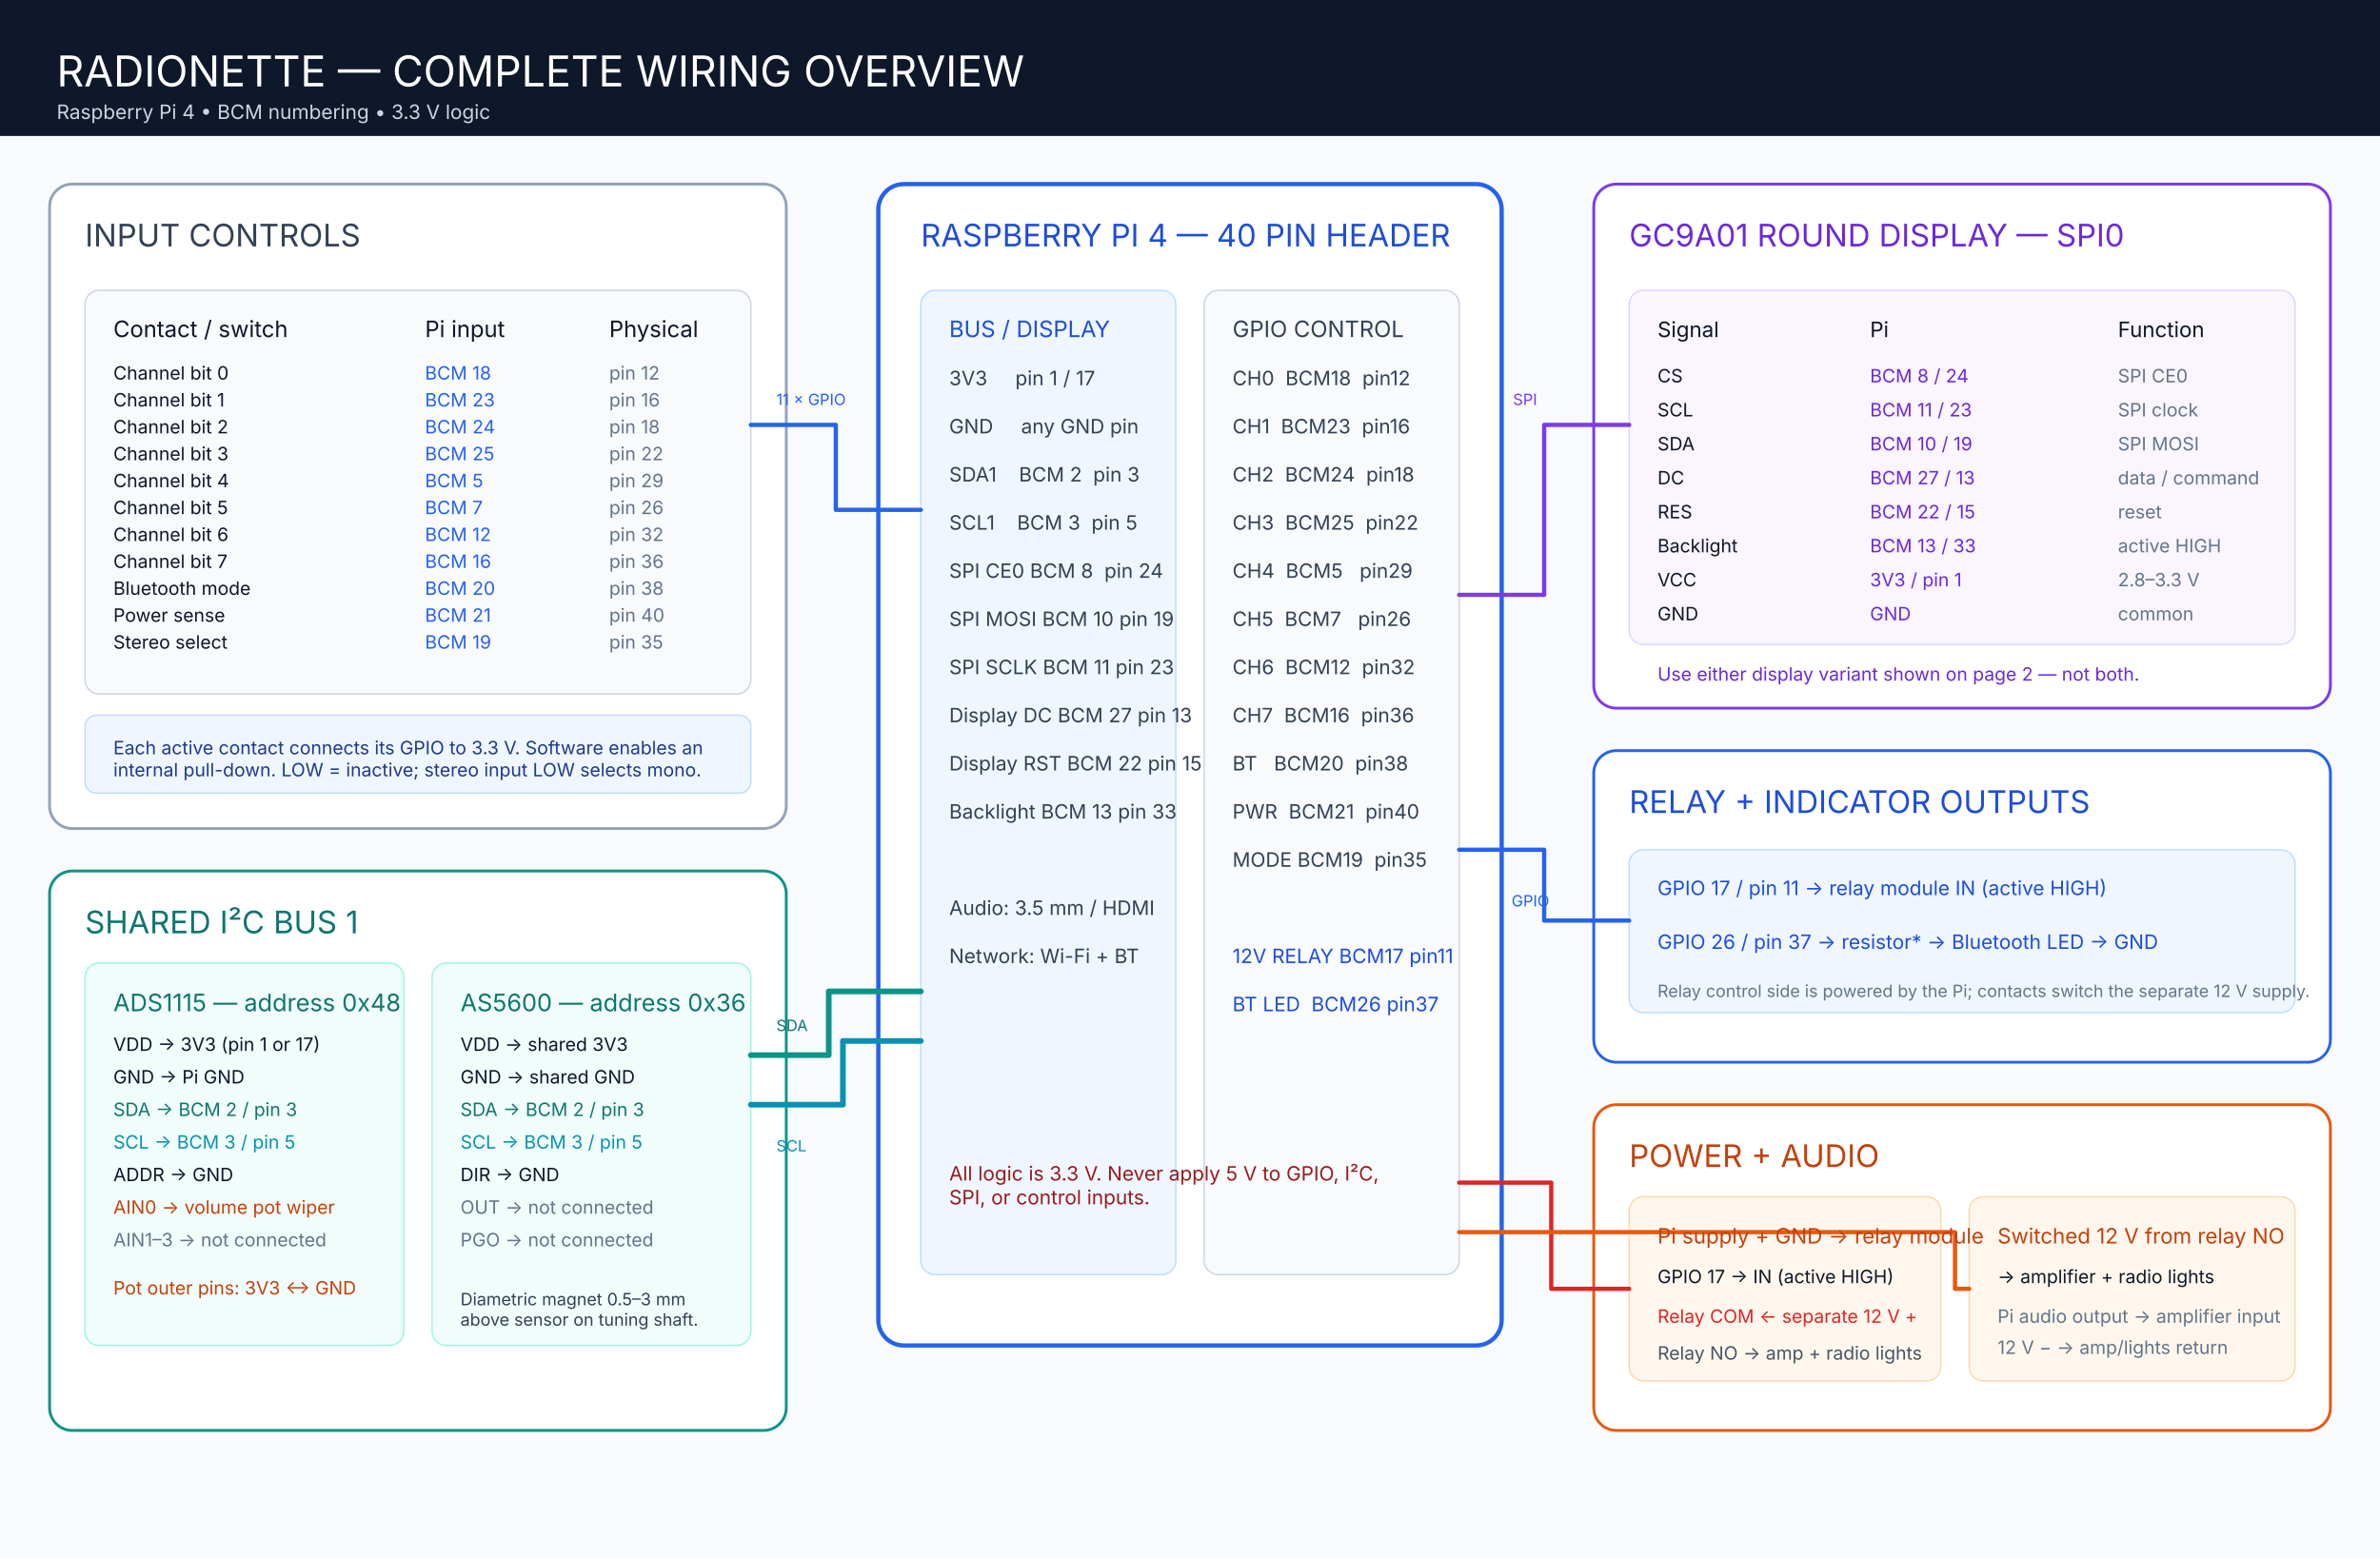
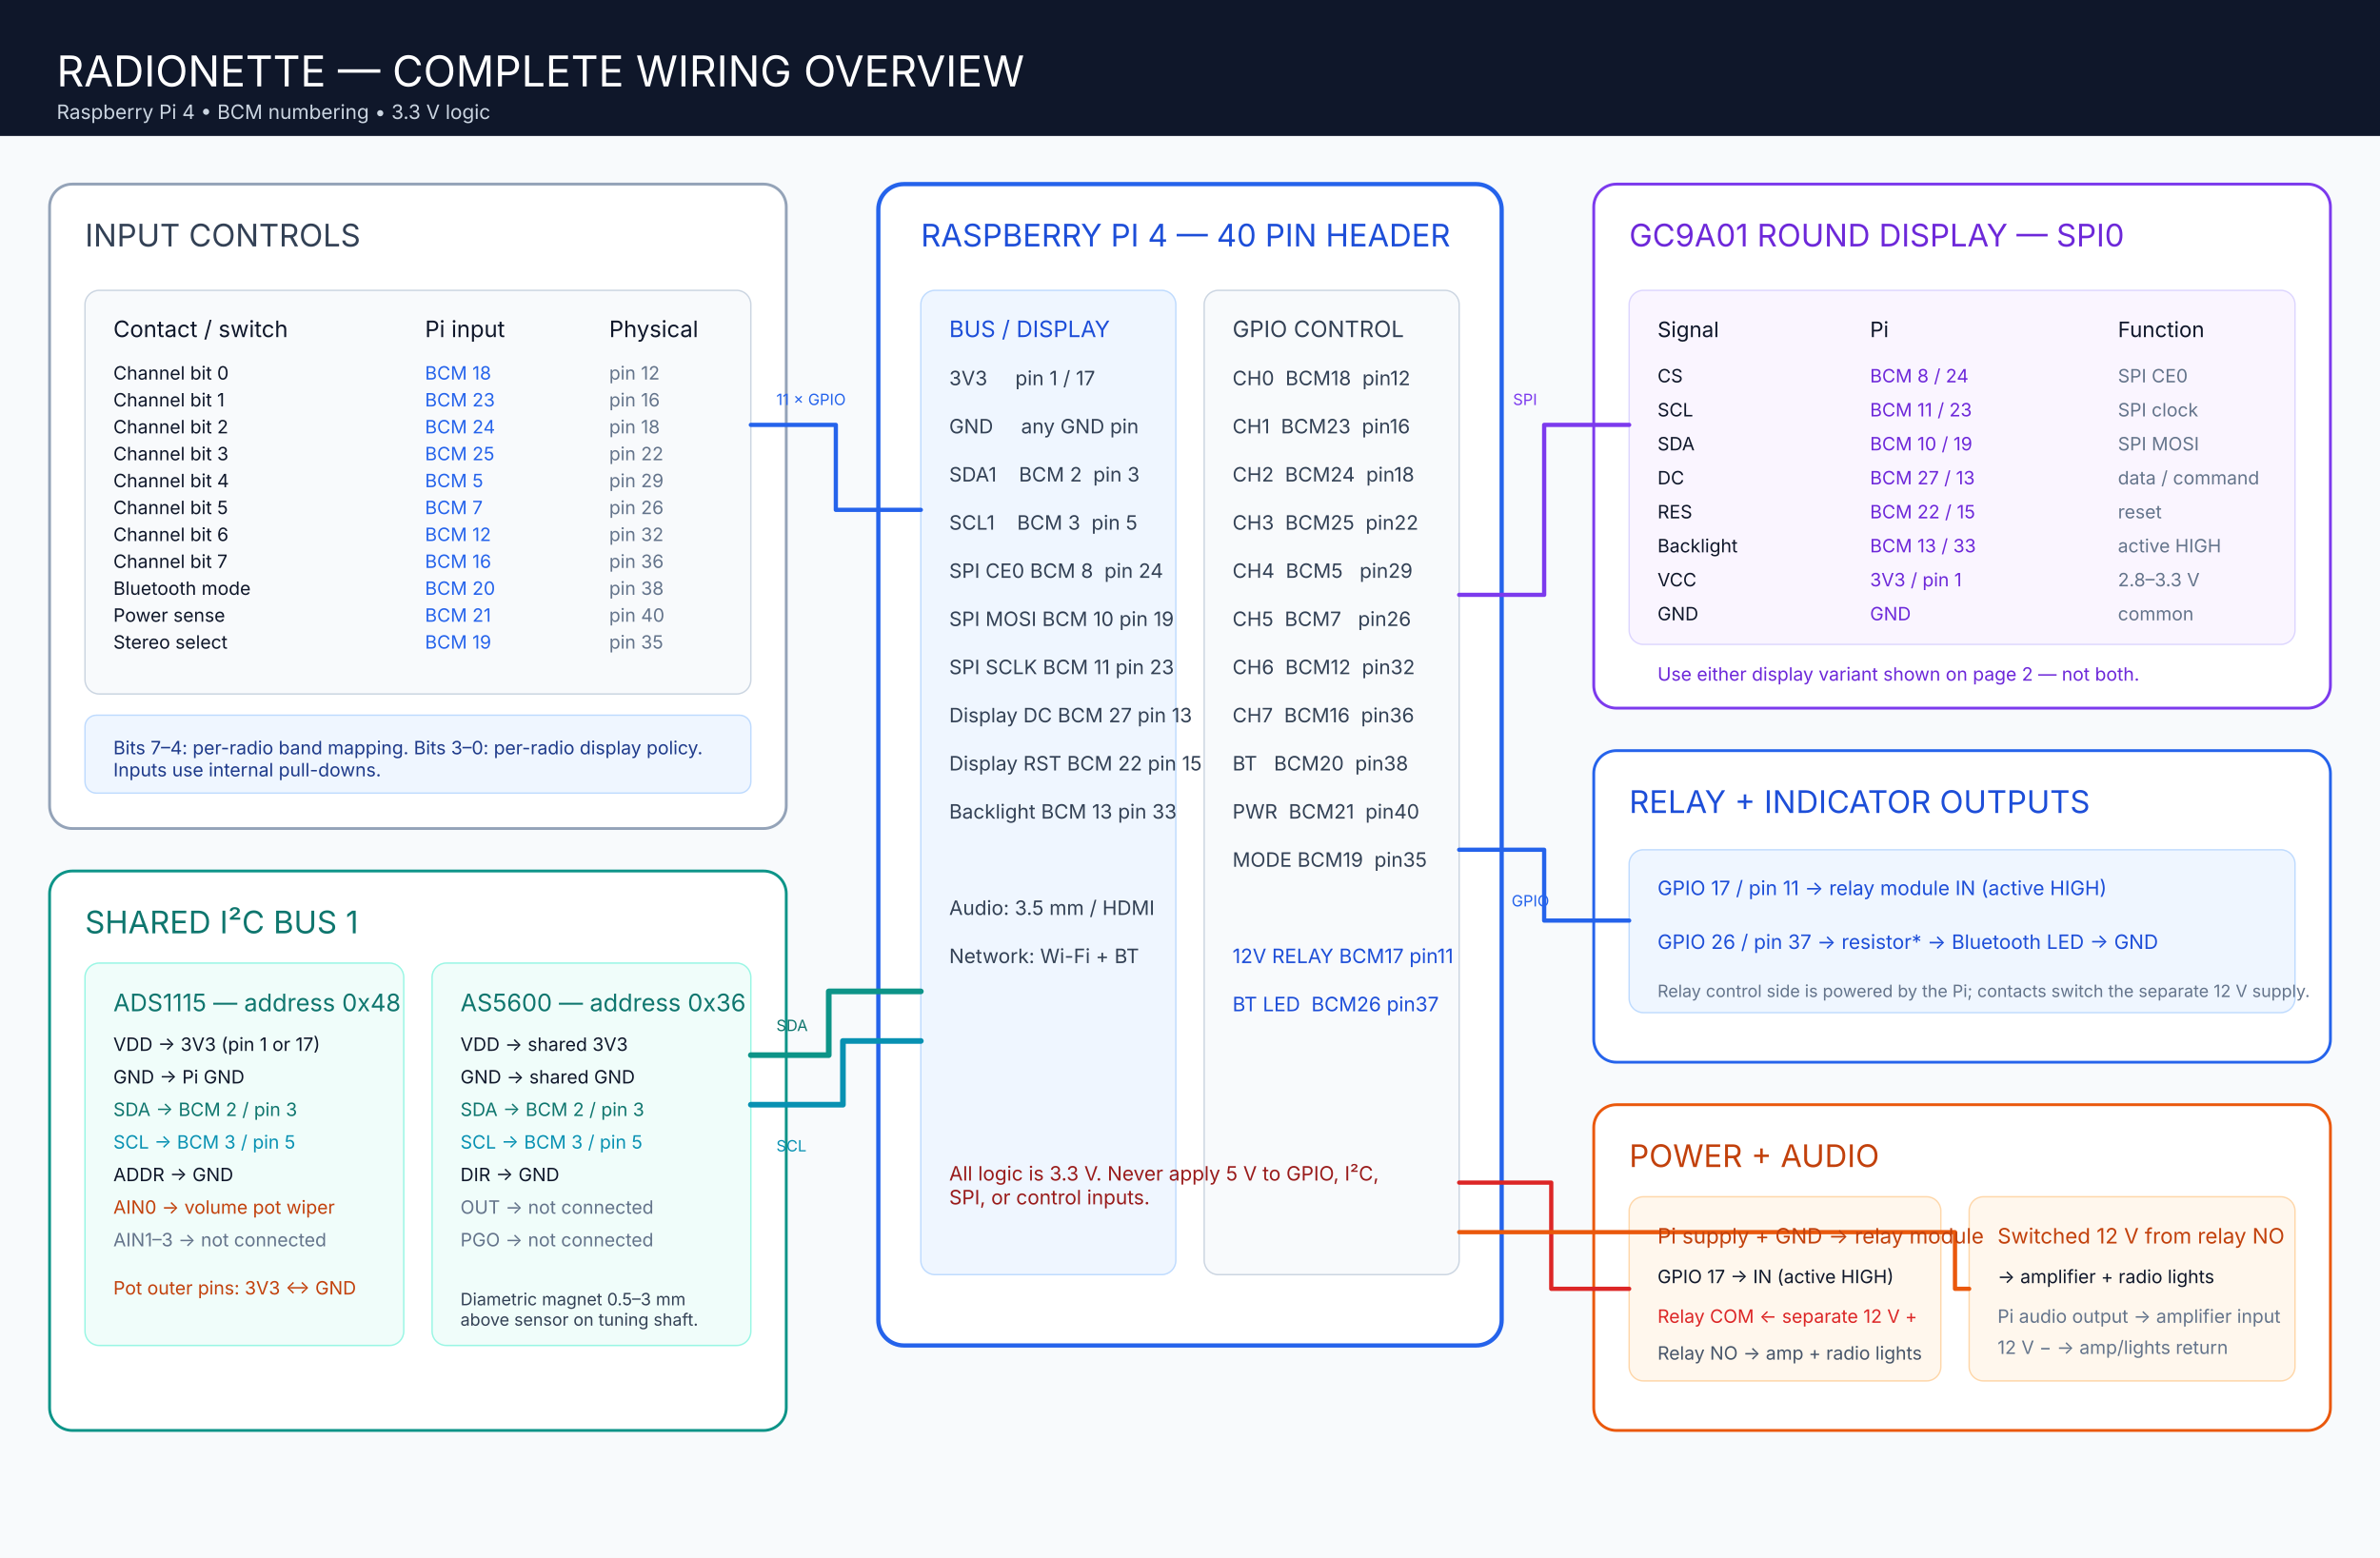
<svg xmlns="http://www.w3.org/2000/svg" width="1680" height="1100" viewBox="0 0 1680 1100">
  <g id="Layer_1" data-name="Layer 1">
    <path id="Overview_background" data-name="Overview background" d="M0 0 L1680 0 L1680 1100 L0 1100 Z" fill="#f8fafc" />
    <path id="Overview_title_bar" data-name="Overview title bar" d="M0 0 L1680 0 L1680 96 L0 96 Z" fill="#0f172a" />
    <path id="Raspberry_Pi_block" data-name="Raspberry Pi block" d="M638 130 L1042 130 C1051.941 130 1060 138.059 1060 148 L1060 932 C1060 941.941 1051.941 950 1042 950 L638 950 C628.059 950 620 941.941 620 932 L620 148 C620 138.059 628.059 130 638 130 Z" fill="#ffffff" stroke="#2563eb" stroke-width="3" stroke-miterlimit="10" />
    <path id="Input_controls_block" data-name="Input controls block" d="M51 130 L539 130 C547.837 130 555 137.163 555 146 L555 569 C555 577.837 547.837 585 539 585 L51 585 C42.163 585 35 577.837 35 569 L35 146 C35 137.163 42.163 130 51 130 Z" fill="#ffffff" stroke="#94a3b8" stroke-width="2" stroke-miterlimit="10" />
    <path id="I2C_block" data-name="I2C block" d="M51 615 L539 615 C547.837 615 555 622.163 555 631 L555 994 C555 1002.837 547.837 1010 539 1010 L51 1010 C42.163 1010 35 1002.837 35 994 L35 631 C35 622.163 42.163 615 51 615 Z" fill="#ffffff" stroke="#0d9488" stroke-width="2" stroke-miterlimit="10" />
    <path id="Display_block" data-name="Display block" d="M1141 130 L1629 130 C1637.837 130 1645 137.163 1645 146 L1645 484 C1645 492.837 1637.837 500 1629 500 L1141 500 C1132.163 500 1125 492.837 1125 484 L1125 146 C1125 137.163 1132.163 130 1141 130 Z" fill="#ffffff" stroke="#7c3aed" stroke-width="2" stroke-miterlimit="10" />
    <path id="LED_outputs_block" data-name="LED outputs block" d="M1141 530 L1629 530 C1637.837 530 1645 537.163 1645 546 L1645 734 C1645 742.837 1637.837 750 1629 750 L1141 750 C1132.163 750 1125 742.837 1125 734 L1125 546 C1125 537.163 1132.163 530 1141 530 Z" fill="#ffffff" stroke="#2563eb" stroke-width="2" stroke-miterlimit="10" />
    <path id="Audio_power_block" data-name="Audio power block" d="M1141 780 L1629 780 C1637.837 780 1645 787.163 1645 796 L1645 994 C1645 1002.837 1637.837 1010 1629 1010 L1141 1010 C1132.163 1010 1125 1002.837 1125 994 L1125 796 C1125 787.163 1132.163 780 1141 780 Z" fill="#ffffff" stroke="#ea580c" stroke-width="2" stroke-miterlimit="10" />
    <path id="Switch_bank" data-name="Switch bank" d="M70 205 L520 205 C525.523 205 530 209.477 530 215 L530 480 C530 485.523 525.523 490 520 490 L70 490 C64.477 490 60 485.523 60 480 L60 215 C60 209.477 64.477 205 70 205 Z" fill="#f8fafc" stroke="#cbd5e1" stroke-miterlimit="10" />
    <path id="Input_note" data-name="Input note" d="M68 505 L522 505 C526.418 505 530 508.582 530 513 L530 552 C530 556.418 526.418 560 522 560 L68 560 C63.582 560 60 556.418 60 552 L60 513 C60 508.582 63.582 505 68 505 Z" fill="#eff6ff" stroke="#bfdbfe" stroke-miterlimit="10" />
    <path id="ADS1115" d="M70 680 L275 680 C280.523 680 285 684.477 285 690 L285 940 C285 945.523 280.523 950 275 950 L70 950 C64.477 950 60 945.523 60 940 L60 690 C60 684.477 64.477 680 70 680 Z" fill="#f0fdfa" stroke="#99f6e4" stroke-miterlimit="10" />
    <path id="AS5600" d="M315 680 L520 680 C525.523 680 530 684.477 530 690 L530 940 C530 945.523 525.523 950 520 950 L315 950 C309.477 950 305 945.523 305 940 L305 690 C305 684.477 309.477 680 315 680 Z" fill="#f0fdfa" stroke="#99f6e4" stroke-miterlimit="10" />
    <path id="Display_pins" data-name="Display pins" d="M1160 205 L1610 205 C1615.523 205 1620 209.477 1620 215 L1620 445 C1620 450.523 1615.523 455 1610 455 L1160 455 C1154.477 455 1150 450.523 1150 445 L1150 215 C1150 209.477 1154.477 205 1160 205 Z" fill="#faf5ff" stroke="#ddd6fe" stroke-miterlimit="10" />
    <path id="LED_circuits" data-name="LED circuits" d="M1160 600 L1610 600 C1615.523 600 1620 604.477 1620 610 L1620 705 C1620 710.523 1615.523 715 1610 715 L1160 715 C1154.477 715 1150 710.523 1150 705 L1150 610 C1150 604.477 1154.477 600 1160 600 Z" fill="#eff6ff" stroke="#bfdbfe" stroke-miterlimit="10" />
    <path id="Power" d="M1160 845 L1360 845 C1365.523 845 1370 849.477 1370 855 L1370 965 C1370 970.523 1365.523 975 1360 975 L1160 975 C1154.477 975 1150 970.523 1150 965 L1150 855 C1150 849.477 1154.477 845 1160 845 Z" fill="#fff7ed" stroke="#fed7aa" stroke-miterlimit="10" />
    <path id="Audio" d="M1400 845 L1610 845 C1615.523 845 1620 849.477 1620 855 L1620 965 C1620 970.523 1615.523 975 1610 975 L1400 975 C1394.477 975 1390 970.523 1390 965 L1390 855 C1390 849.477 1394.477 845 1400 845 Z" fill="#fff7ed" stroke="#fed7aa" stroke-miterlimit="10" />
    <path id="Pi_left_pin_column" data-name="Pi left pin column" d="M660 205 L820 205 C825.523 205 830 209.477 830 215 L830 890 C830 895.523 825.523 900 820 900 L660 900 C654.477 900 650 895.523 650 890 L650 215 C650 209.477 654.477 205 660 205 Z" fill="#eff6ff" stroke="#bfdbfe" stroke-miterlimit="10" />
    <path id="Pi_right_pin_column" data-name="Pi right pin column" d="M860 205 L1020 205 C1025.523 205 1030 209.477 1030 215 L1030 890 C1030 895.523 1025.523 900 1020 900 L860 900 C854.477 900 850 895.523 850 890 L850 215 C850 209.477 854.477 205 860 205 Z" fill="#f8fafc" stroke="#cbd5e1" stroke-miterlimit="10" />
    <path id="Input_bus" data-name="Input bus" d="M530 300 L590 300 L590 360 L650 360" fill="none" stroke="#2563eb" stroke-width="3" stroke-linecap="round" stroke-linejoin="round" />
    <path id="I2C_SDA" data-name="I2C SDA" d="M530 745 L585 745 L585 700 L650 700" fill="none" stroke="#0d9488" stroke-width="4" stroke-linecap="round" stroke-linejoin="round" />
    <path id="I2C_SCL" data-name="I2C SCL" d="M530 780 L595 780 L595 735 L650 735" fill="none" stroke="#0891b2" stroke-width="4" stroke-linecap="round" stroke-linejoin="round" />
    <path id="SPI_bus" data-name="SPI bus" d="M1030 420 L1090 420 L1090 300 L1150 300" fill="none" stroke="#7c3aed" stroke-width="3" stroke-linecap="round" stroke-linejoin="round" />
    <path id="LED_GPIO_bus" data-name="LED GPIO bus" d="M1030 600 L1090 600 L1090 650 L1150 650" fill="none" stroke="#2563eb" stroke-width="3" stroke-linecap="round" stroke-linejoin="round" />
    <path id="Power_rail" data-name="Power rail" d="M1030 835 L1095 835 L1095 910 L1150 910" fill="none" stroke="#dc2626" stroke-width="3" stroke-linecap="round" stroke-linejoin="round" />
    <path id="Audio_path" data-name="Audio path" d="M1030 870 L1380 870 L1380 910 L1390 910" fill="none" stroke="#ea580c" stroke-width="3" stroke-linecap="round" stroke-linejoin="round" />
    <text transform="matrix(1 0 0 1 40 61)" x="0" y="0" xml:space="preserve" font-family="Inter" font-size="30" fill="#ffffff">
      <tspan x="0" y="0">RADIONETTE — COMPLETE WIRING OVERVIEW</tspan>
    </text>
    <text transform="matrix(1 0 0 1 40 84)" x="0" y="0" xml:space="preserve" font-family="Inter" font-size="14" fill="#cbd5e1">
      <tspan x="0" y="0">Raspberry Pi 4 • BCM numbering • 3.3 V logic</tspan>
    </text>
    <text transform="matrix(1 0 0 1 650 174)" x="0" y="0" xml:space="preserve" font-family="Inter" font-size="22" fill="#1d4ed8">
      <tspan x="0" y="0">RASPBERRY PI 4 — 40 PIN HEADER</tspan>
    </text>
    <text transform="matrix(1 0 0 1 60 174)" x="0" y="0" xml:space="preserve" font-family="Inter" font-size="22" fill="#334155">
      <tspan x="0" y="0">INPUT CONTROLS</tspan>
    </text>
    <text transform="matrix(1 0 0 1 60 659)" x="0" y="0" xml:space="preserve" font-family="Inter" font-size="22" fill="#0f766e">
      <tspan x="0" y="0">SHARED I²C BUS 1</tspan>
    </text>
    <text transform="matrix(1 0 0 1 1150 174)" x="0" y="0" xml:space="preserve" font-family="Inter" font-size="22" fill="#6d28d9">
      <tspan x="0" y="0">GC9A01 ROUND DISPLAY — SPI0</tspan>
    </text>
    <text transform="matrix(1 0 0 1 1150 574)" x="0" y="0" xml:space="preserve" font-family="Inter" font-size="22" fill="#1d4ed8">
      <tspan x="0" y="0">RELAY + INDICATOR OUTPUTS</tspan>
    </text>
    <text transform="matrix(1 0 0 1 1150 824)" x="0" y="0" xml:space="preserve" font-family="Inter" font-size="22" fill="#c2410c">
      <tspan x="0" y="0">POWER + AUDIO</tspan>
    </text>
    <text transform="matrix(1 0 0 1 80 238)" x="0" y="0" xml:space="preserve" font-family="Inter" font-size="16" fill="#0f172a">
      <tspan x="0" y="0">Contact / switch</tspan>
    </text>
    <text transform="matrix(1 0 0 1 300 238)" x="0" y="0" xml:space="preserve" font-family="Inter" font-size="16" fill="#0f172a">
      <tspan x="0" y="0">Pi input</tspan>
    </text>
    <text transform="matrix(1 0 0 1 430 238)" x="0" y="0" xml:space="preserve" font-family="Inter" font-size="16" fill="#0f172a">
      <tspan x="0" y="0">Physical</tspan>
    </text>
    <text transform="matrix(1 0 0 1 80 268)" x="0" y="0" xml:space="preserve" font-family="Inter" font-size="13" fill="#0f172a">
      <tspan x="0" y="0">Channel bit 0</tspan>
    </text>
    <text transform="matrix(1 0 0 1 300 268)" x="0" y="0" xml:space="preserve" font-family="Inter" font-size="13" fill="#2563eb">
      <tspan x="0" y="0">BCM 18</tspan>
    </text>
    <text transform="matrix(1 0 0 1 430 268)" x="0" y="0" xml:space="preserve" font-family="Inter" font-size="13" fill="#64748b">
      <tspan x="0" y="0">pin 12</tspan>
    </text>
    <text transform="matrix(1 0 0 1 80 287)" x="0" y="0" xml:space="preserve" font-family="Inter" font-size="13" fill="#0f172a">
      <tspan x="0" y="0">Channel bit 1</tspan>
    </text>
    <text transform="matrix(1 0 0 1 300 287)" x="0" y="0" xml:space="preserve" font-family="Inter" font-size="13" fill="#2563eb">
      <tspan x="0" y="0">BCM 23</tspan>
    </text>
    <text transform="matrix(1 0 0 1 430 287)" x="0" y="0" xml:space="preserve" font-family="Inter" font-size="13" fill="#64748b">
      <tspan x="0" y="0">pin 16</tspan>
    </text>
    <text transform="matrix(1 0 0 1 80 306)" x="0" y="0" xml:space="preserve" font-family="Inter" font-size="13" fill="#0f172a">
      <tspan x="0" y="0">Channel bit 2</tspan>
    </text>
    <text transform="matrix(1 0 0 1 300 306)" x="0" y="0" xml:space="preserve" font-family="Inter" font-size="13" fill="#2563eb">
      <tspan x="0" y="0">BCM 24</tspan>
    </text>
    <text transform="matrix(1 0 0 1 430 306)" x="0" y="0" xml:space="preserve" font-family="Inter" font-size="13" fill="#64748b">
      <tspan x="0" y="0">pin 18</tspan>
    </text>
    <text transform="matrix(1 0 0 1 80 325)" x="0" y="0" xml:space="preserve" font-family="Inter" font-size="13" fill="#0f172a">
      <tspan x="0" y="0">Channel bit 3</tspan>
    </text>
    <text transform="matrix(1 0 0 1 300 325)" x="0" y="0" xml:space="preserve" font-family="Inter" font-size="13" fill="#2563eb">
      <tspan x="0" y="0">BCM 25</tspan>
    </text>
    <text transform="matrix(1 0 0 1 430 325)" x="0" y="0" xml:space="preserve" font-family="Inter" font-size="13" fill="#64748b">
      <tspan x="0" y="0">pin 22</tspan>
    </text>
    <text transform="matrix(1 0 0 1 80 344)" x="0" y="0" xml:space="preserve" font-family="Inter" font-size="13" fill="#0f172a">
      <tspan x="0" y="0">Channel bit 4</tspan>
    </text>
    <text transform="matrix(1 0 0 1 300 344)" x="0" y="0" xml:space="preserve" font-family="Inter" font-size="13" fill="#2563eb">
      <tspan x="0" y="0">BCM 5</tspan>
    </text>
    <text transform="matrix(1 0 0 1 430 344)" x="0" y="0" xml:space="preserve" font-family="Inter" font-size="13" fill="#64748b">
      <tspan x="0" y="0">pin 29</tspan>
    </text>
    <text transform="matrix(1 0 0 1 80 363)" x="0" y="0" xml:space="preserve" font-family="Inter" font-size="13" fill="#0f172a">
      <tspan x="0" y="0">Channel bit 5</tspan>
    </text>
    <text transform="matrix(1 0 0 1 300 363)" x="0" y="0" xml:space="preserve" font-family="Inter" font-size="13" fill="#2563eb">
      <tspan x="0" y="0">BCM 7</tspan>
    </text>
    <text transform="matrix(1 0 0 1 430 363)" x="0" y="0" xml:space="preserve" font-family="Inter" font-size="13" fill="#64748b">
      <tspan x="0" y="0">pin 26</tspan>
    </text>
    <text transform="matrix(1 0 0 1 80 382)" x="0" y="0" xml:space="preserve" font-family="Inter" font-size="13" fill="#0f172a">
      <tspan x="0" y="0">Channel bit 6</tspan>
    </text>
    <text transform="matrix(1 0 0 1 300 382)" x="0" y="0" xml:space="preserve" font-family="Inter" font-size="13" fill="#2563eb">
      <tspan x="0" y="0">BCM 12</tspan>
    </text>
    <text transform="matrix(1 0 0 1 430 382)" x="0" y="0" xml:space="preserve" font-family="Inter" font-size="13" fill="#64748b">
      <tspan x="0" y="0">pin 32</tspan>
    </text>
    <text transform="matrix(1 0 0 1 80 401)" x="0" y="0" xml:space="preserve" font-family="Inter" font-size="13" fill="#0f172a">
      <tspan x="0" y="0">Channel bit 7</tspan>
    </text>
    <text transform="matrix(1 0 0 1 300 401)" x="0" y="0" xml:space="preserve" font-family="Inter" font-size="13" fill="#2563eb">
      <tspan x="0" y="0">BCM 16</tspan>
    </text>
    <text transform="matrix(1 0 0 1 430 401)" x="0" y="0" xml:space="preserve" font-family="Inter" font-size="13" fill="#64748b">
      <tspan x="0" y="0">pin 36</tspan>
    </text>
    <text transform="matrix(1 0 0 1 80 420)" x="0" y="0" xml:space="preserve" font-family="Inter" font-size="13" fill="#0f172a">
      <tspan x="0" y="0">Bluetooth mode</tspan>
    </text>
    <text transform="matrix(1 0 0 1 300 420)" x="0" y="0" xml:space="preserve" font-family="Inter" font-size="13" fill="#2563eb">
      <tspan x="0" y="0">BCM 20</tspan>
    </text>
    <text transform="matrix(1 0 0 1 430 420)" x="0" y="0" xml:space="preserve" font-family="Inter" font-size="13" fill="#64748b">
      <tspan x="0" y="0">pin 38</tspan>
    </text>
    <text transform="matrix(1 0 0 1 80 439)" x="0" y="0" xml:space="preserve" font-family="Inter" font-size="13" fill="#0f172a">
      <tspan x="0" y="0">Power sense</tspan>
    </text>
    <text transform="matrix(1 0 0 1 300 439)" x="0" y="0" xml:space="preserve" font-family="Inter" font-size="13" fill="#2563eb">
      <tspan x="0" y="0">BCM 21</tspan>
    </text>
    <text transform="matrix(1 0 0 1 430 439)" x="0" y="0" xml:space="preserve" font-family="Inter" font-size="13" fill="#64748b">
      <tspan x="0" y="0">pin 40</tspan>
    </text>
    <text transform="matrix(1 0 0 1 80 458)" x="0" y="0" xml:space="preserve" font-family="Inter" font-size="13" fill="#0f172a">
      <tspan x="0" y="0">Stereo select</tspan>
    </text>
    <text transform="matrix(1 0 0 1 300 458)" x="0" y="0" xml:space="preserve" font-family="Inter" font-size="13" fill="#2563eb">
      <tspan x="0" y="0">BCM 19</tspan>
    </text>
    <text transform="matrix(1 0 0 1 430 458)" x="0" y="0" xml:space="preserve" font-family="Inter" font-size="13" fill="#64748b">
      <tspan x="0" y="0">pin 35</tspan>
    </text>
    <text transform="matrix(1 0 0 1 80 520)" x="0" y="12.594" xml:space="preserve" font-family="Inter" font-size="13" fill="#1e3a8a">
-       <tspan x="0" y="12.594">Each active contact connects its GPIO to 3.3 V. Software enables an</tspan>
-       <tspan x="0" y="28.194">internal pull-down. LOW = inactive; stereo input LOW selects mono.</tspan>
+       <tspan x="0" y="12.594">Bits 7–4: per-radio band mapping. Bits 3–0: per-radio display policy.</tspan>
+       <tspan x="0" y="28.194">Inputs use internal pull-downs.</tspan>
    </text>
    <text transform="matrix(1 0 0 1 80 714)" x="0" y="0" xml:space="preserve" font-family="Inter" font-size="17" fill="#0f766e">
      <tspan x="0" y="0">ADS1115 — address 0x48</tspan>
    </text>
    <text transform="matrix(1 0 0 1 80 742)" x="0" y="0" xml:space="preserve" font-family="Inter" font-size="13" fill="#0f172a">
      <tspan x="0" y="0">VDD → 3V3 (pin 1 or 17)</tspan>
    </text>
    <text transform="matrix(1 0 0 1 80 765)" x="0" y="0" xml:space="preserve" font-family="Inter" font-size="13" fill="#0f172a">
      <tspan x="0" y="0">GND → Pi GND</tspan>
    </text>
    <text transform="matrix(1 0 0 1 80 788)" x="0" y="0" xml:space="preserve" font-family="Inter" font-size="13" fill="#0f766e">
      <tspan x="0" y="0">SDA → BCM 2 / pin 3</tspan>
    </text>
    <text transform="matrix(1 0 0 1 80 811)" x="0" y="0" xml:space="preserve" font-family="Inter" font-size="13" fill="#0891b2">
      <tspan x="0" y="0">SCL → BCM 3 / pin 5</tspan>
    </text>
    <text transform="matrix(1 0 0 1 80 834)" x="0" y="0" xml:space="preserve" font-family="Inter" font-size="13" fill="#0f172a">
      <tspan x="0" y="0">ADDR → GND</tspan>
    </text>
    <text transform="matrix(1 0 0 1 80 857)" x="0" y="0" xml:space="preserve" font-family="Inter" font-size="13" fill="#c2410c">
      <tspan x="0" y="0">AIN0 → volume pot wiper</tspan>
    </text>
    <text transform="matrix(1 0 0 1 80 880)" x="0" y="0" xml:space="preserve" font-family="Inter" font-size="13" fill="#64748b">
      <tspan x="0" y="0">AIN1–3 → not connected</tspan>
    </text>
    <text transform="matrix(1 0 0 1 80 914)" x="0" y="0" xml:space="preserve" font-family="Inter" font-size="13" fill="#c2410c">
      <tspan x="0" y="0">Pot outer pins: 3V3 ↔ GND</tspan>
    </text>
    <text transform="matrix(1 0 0 1 325 714)" x="0" y="0" xml:space="preserve" font-family="Inter" font-size="17" fill="#0f766e">
      <tspan x="0" y="0">AS5600 — address 0x36</tspan>
    </text>
    <text transform="matrix(1 0 0 1 325 742)" x="0" y="0" xml:space="preserve" font-family="Inter" font-size="13" fill="#0f172a">
      <tspan x="0" y="0">VDD → shared 3V3</tspan>
    </text>
    <text transform="matrix(1 0 0 1 325 765)" x="0" y="0" xml:space="preserve" font-family="Inter" font-size="13" fill="#0f172a">
      <tspan x="0" y="0">GND → shared GND</tspan>
    </text>
    <text transform="matrix(1 0 0 1 325 788)" x="0" y="0" xml:space="preserve" font-family="Inter" font-size="13" fill="#0f766e">
      <tspan x="0" y="0">SDA → BCM 2 / pin 3</tspan>
    </text>
    <text transform="matrix(1 0 0 1 325 811)" x="0" y="0" xml:space="preserve" font-family="Inter" font-size="13" fill="#0891b2">
      <tspan x="0" y="0">SCL → BCM 3 / pin 5</tspan>
    </text>
    <text transform="matrix(1 0 0 1 325 834)" x="0" y="0" xml:space="preserve" font-family="Inter" font-size="13" fill="#0f172a">
      <tspan x="0" y="0">DIR → GND</tspan>
    </text>
    <text transform="matrix(1 0 0 1 325 857)" x="0" y="0" xml:space="preserve" font-family="Inter" font-size="13" fill="#64748b">
      <tspan x="0" y="0">OUT → not connected</tspan>
    </text>
    <text transform="matrix(1 0 0 1 325 880)" x="0" y="0" xml:space="preserve" font-family="Inter" font-size="13" fill="#64748b">
      <tspan x="0" y="0">PGO → not connected</tspan>
    </text>
    <text transform="matrix(1 0 0 1 325 910)" x="0" y="11.625" xml:space="preserve" font-family="Inter" font-size="12" fill="#334155">
      <tspan x="0" y="11.625">Diametric magnet 0.5–3 mm</tspan>
      <tspan x="0" y="26.025">above sensor on tuning shaft.</tspan>
    </text>
    <text transform="matrix(1 0 0 1 670 238)" x="0" y="0" xml:space="preserve" font-family="Inter" font-size="16" fill="#1d4ed8">
      <tspan x="0" y="0">BUS / DISPLAY</tspan>
    </text>
    <text transform="matrix(1 0 0 1 670 272)" x="0" y="0" xml:space="preserve" font-family="Inter" font-size="14" fill="#334155">
      <tspan x="0" y="0">3V3     pin 1 / 17</tspan>
    </text>
    <text transform="matrix(1 0 0 1 670 306)" x="0" y="0" xml:space="preserve" font-family="Inter" font-size="14" fill="#334155">
      <tspan x="0" y="0">GND     any GND pin</tspan>
    </text>
    <text transform="matrix(1 0 0 1 670 340)" x="0" y="0" xml:space="preserve" font-family="Inter" font-size="14" fill="#334155">
      <tspan x="0" y="0">SDA1    BCM 2  pin 3</tspan>
    </text>
    <text transform="matrix(1 0 0 1 670 374)" x="0" y="0" xml:space="preserve" font-family="Inter" font-size="14" fill="#334155">
      <tspan x="0" y="0">SCL1    BCM 3  pin 5</tspan>
    </text>
    <text transform="matrix(1 0 0 1 670 408)" x="0" y="0" xml:space="preserve" font-family="Inter" font-size="14" fill="#334155">
      <tspan x="0" y="0">SPI CE0 BCM 8  pin 24</tspan>
    </text>
    <text transform="matrix(1 0 0 1 670 442)" x="0" y="0" xml:space="preserve" font-family="Inter" font-size="14" fill="#334155">
      <tspan x="0" y="0">SPI MOSI BCM 10 pin 19</tspan>
    </text>
    <text transform="matrix(1 0 0 1 670 476)" x="0" y="0" xml:space="preserve" font-family="Inter" font-size="14" fill="#334155">
      <tspan x="0" y="0">SPI SCLK BCM 11 pin 23</tspan>
    </text>
    <text transform="matrix(1 0 0 1 670 510)" x="0" y="0" xml:space="preserve" font-family="Inter" font-size="14" fill="#334155">
      <tspan x="0" y="0">Display DC BCM 27 pin 13</tspan>
    </text>
    <text transform="matrix(1 0 0 1 670 544)" x="0" y="0" xml:space="preserve" font-family="Inter" font-size="14" fill="#334155">
      <tspan x="0" y="0">Display RST BCM 22 pin 15</tspan>
    </text>
    <text transform="matrix(1 0 0 1 670 578)" x="0" y="0" xml:space="preserve" font-family="Inter" font-size="14" fill="#334155">
      <tspan x="0" y="0">Backlight BCM 13 pin 33</tspan>
    </text>
    <text transform="matrix(1 0 0 1 670 612)" xml:space="preserve" font-family="Inter" font-size="14" fill="#ffffff" />
    <text transform="matrix(1 0 0 1 670 646)" x="0" y="0" xml:space="preserve" font-family="Inter" font-size="14" fill="#334155">
      <tspan x="0" y="0">Audio: 3.5 mm / HDMI</tspan>
    </text>
    <text transform="matrix(1 0 0 1 670 680)" x="0" y="0" xml:space="preserve" font-family="Inter" font-size="14" fill="#334155">
      <tspan x="0" y="0">Network: Wi-Fi + BT</tspan>
    </text>
    <text transform="matrix(1 0 0 1 870 238)" x="0" y="0" xml:space="preserve" font-family="Inter" font-size="16" fill="#334155">
      <tspan x="0" y="0">GPIO CONTROL</tspan>
    </text>
    <text transform="matrix(1 0 0 1 870 272)" x="0" y="0" xml:space="preserve" font-family="Inter" font-size="14" fill="#334155">
      <tspan x="0" y="0">CH0  BCM18  pin12</tspan>
    </text>
    <text transform="matrix(1 0 0 1 870 306)" x="0" y="0" xml:space="preserve" font-family="Inter" font-size="14" fill="#334155">
      <tspan x="0" y="0">CH1  BCM23  pin16</tspan>
    </text>
    <text transform="matrix(1 0 0 1 870 340)" x="0" y="0" xml:space="preserve" font-family="Inter" font-size="14" fill="#334155">
      <tspan x="0" y="0">CH2  BCM24  pin18</tspan>
    </text>
    <text transform="matrix(1 0 0 1 870 374)" x="0" y="0" xml:space="preserve" font-family="Inter" font-size="14" fill="#334155">
      <tspan x="0" y="0">CH3  BCM25  pin22</tspan>
    </text>
    <text transform="matrix(1 0 0 1 870 408)" x="0" y="0" xml:space="preserve" font-family="Inter" font-size="14" fill="#334155">
      <tspan x="0" y="0">CH4  BCM5   pin29</tspan>
    </text>
    <text transform="matrix(1 0 0 1 870 442)" x="0" y="0" xml:space="preserve" font-family="Inter" font-size="14" fill="#334155">
      <tspan x="0" y="0">CH5  BCM7   pin26</tspan>
    </text>
    <text transform="matrix(1 0 0 1 870 476)" x="0" y="0" xml:space="preserve" font-family="Inter" font-size="14" fill="#334155">
      <tspan x="0" y="0">CH6  BCM12  pin32</tspan>
    </text>
    <text transform="matrix(1 0 0 1 870 510)" x="0" y="0" xml:space="preserve" font-family="Inter" font-size="14" fill="#334155">
      <tspan x="0" y="0">CH7  BCM16  pin36</tspan>
    </text>
    <text transform="matrix(1 0 0 1 870 544)" x="0" y="0" xml:space="preserve" font-family="Inter" font-size="14" fill="#334155">
      <tspan x="0" y="0">BT   BCM20  pin38</tspan>
    </text>
    <text transform="matrix(1 0 0 1 870 578)" x="0" y="0" xml:space="preserve" font-family="Inter" font-size="14" fill="#334155">
      <tspan x="0" y="0">PWR  BCM21  pin40</tspan>
    </text>
    <text transform="matrix(1 0 0 1 870 612)" x="0" y="0" xml:space="preserve" font-family="Inter" font-size="14" fill="#334155">
      <tspan x="0" y="0">MODE BCM19  pin35</tspan>
    </text>
    <text transform="matrix(1 0 0 1 870 646)" xml:space="preserve" font-family="Inter" font-size="14" fill="#334155" />
    <text transform="matrix(1 0 0 1 870 680)" x="0" y="0" xml:space="preserve" font-family="Inter" font-size="14" fill="#1d4ed8">
      <tspan x="0" y="0">12V RELAY BCM17 pin11</tspan>
    </text>
    <text transform="matrix(1 0 0 1 870 714)" x="0" y="0" xml:space="preserve" font-family="Inter" font-size="14" fill="#1d4ed8">
      <tspan x="0" y="0">BT LED  BCM26 pin37</tspan>
    </text>
    <text transform="matrix(1 0 0 1 670 820)" x="0" y="13.562" xml:space="preserve" font-family="Inter" font-size="14" fill="#991b1b">
      <tspan x="0" y="13.562">All logic is 3.3 V. Never apply 5 V to GPIO, I²C,</tspan>
      <tspan x="0" y="30.363">SPI, or control inputs.</tspan>
    </text>
    <text transform="matrix(1 0 0 1 1170 238)" x="0" y="0" xml:space="preserve" font-family="Inter" font-size="15" fill="#0f172a">
      <tspan x="0" y="0">Signal</tspan>
    </text>
    <text transform="matrix(1 0 0 1 1320 238)" x="0" y="0" xml:space="preserve" font-family="Inter" font-size="15" fill="#0f172a">
      <tspan x="0" y="0">Pi</tspan>
    </text>
    <text transform="matrix(1 0 0 1 1495 238)" x="0" y="0" xml:space="preserve" font-family="Inter" font-size="15" fill="#0f172a">
      <tspan x="0" y="0">Function</tspan>
    </text>
    <text transform="matrix(1 0 0 1 1170 270)" x="0" y="0" xml:space="preserve" font-family="Inter" font-size="13" fill="#0f172a">
      <tspan x="0" y="0">CS</tspan>
    </text>
    <text transform="matrix(1 0 0 1 1320 270)" x="0" y="0" xml:space="preserve" font-family="Inter" font-size="13" fill="#6d28d9">
      <tspan x="0" y="0">BCM 8 / 24</tspan>
    </text>
    <text transform="matrix(1 0 0 1 1495 270)" x="0" y="0" xml:space="preserve" font-family="Inter" font-size="13" fill="#64748b">
      <tspan x="0" y="0">SPI CE0</tspan>
    </text>
    <text transform="matrix(1 0 0 1 1170 294)" x="0" y="0" xml:space="preserve" font-family="Inter" font-size="13" fill="#0f172a">
      <tspan x="0" y="0">SCL</tspan>
    </text>
    <text transform="matrix(1 0 0 1 1320 294)" x="0" y="0" xml:space="preserve" font-family="Inter" font-size="13" fill="#6d28d9">
      <tspan x="0" y="0">BCM 11 / 23</tspan>
    </text>
    <text transform="matrix(1 0 0 1 1495 294)" x="0" y="0" xml:space="preserve" font-family="Inter" font-size="13" fill="#64748b">
      <tspan x="0" y="0">SPI clock</tspan>
    </text>
    <text transform="matrix(1 0 0 1 1170 318)" x="0" y="0" xml:space="preserve" font-family="Inter" font-size="13" fill="#0f172a">
      <tspan x="0" y="0">SDA</tspan>
    </text>
    <text transform="matrix(1 0 0 1 1320 318)" x="0" y="0" xml:space="preserve" font-family="Inter" font-size="13" fill="#6d28d9">
      <tspan x="0" y="0">BCM 10 / 19</tspan>
    </text>
    <text transform="matrix(1 0 0 1 1495 318)" x="0" y="0" xml:space="preserve" font-family="Inter" font-size="13" fill="#64748b">
      <tspan x="0" y="0">SPI MOSI</tspan>
    </text>
    <text transform="matrix(1 0 0 1 1170 342)" x="0" y="0" xml:space="preserve" font-family="Inter" font-size="13" fill="#0f172a">
      <tspan x="0" y="0">DC</tspan>
    </text>
    <text transform="matrix(1 0 0 1 1320 342)" x="0" y="0" xml:space="preserve" font-family="Inter" font-size="13" fill="#6d28d9">
      <tspan x="0" y="0">BCM 27 / 13</tspan>
    </text>
    <text transform="matrix(1 0 0 1 1495 342)" x="0" y="0" xml:space="preserve" font-family="Inter" font-size="13" fill="#64748b">
      <tspan x="0" y="0">data / command</tspan>
    </text>
    <text transform="matrix(1 0 0 1 1170 366)" x="0" y="0" xml:space="preserve" font-family="Inter" font-size="13" fill="#0f172a">
      <tspan x="0" y="0">RES</tspan>
    </text>
    <text transform="matrix(1 0 0 1 1320 366)" x="0" y="0" xml:space="preserve" font-family="Inter" font-size="13" fill="#6d28d9">
      <tspan x="0" y="0">BCM 22 / 15</tspan>
    </text>
    <text transform="matrix(1 0 0 1 1495 366)" x="0" y="0" xml:space="preserve" font-family="Inter" font-size="13" fill="#64748b">
      <tspan x="0" y="0">reset</tspan>
    </text>
    <text transform="matrix(1 0 0 1 1170 390)" x="0" y="0" xml:space="preserve" font-family="Inter" font-size="13" fill="#0f172a">
      <tspan x="0" y="0">Backlight</tspan>
    </text>
    <text transform="matrix(1 0 0 1 1320 390)" x="0" y="0" xml:space="preserve" font-family="Inter" font-size="13" fill="#6d28d9">
      <tspan x="0" y="0">BCM 13 / 33</tspan>
    </text>
    <text transform="matrix(1 0 0 1 1495 390)" x="0" y="0" xml:space="preserve" font-family="Inter" font-size="13" fill="#64748b">
      <tspan x="0" y="0">active HIGH</tspan>
    </text>
    <text transform="matrix(1 0 0 1 1170 414)" x="0" y="0" xml:space="preserve" font-family="Inter" font-size="13" fill="#0f172a">
      <tspan x="0" y="0">VCC</tspan>
    </text>
    <text transform="matrix(1 0 0 1 1320 414)" x="0" y="0" xml:space="preserve" font-family="Inter" font-size="13" fill="#6d28d9">
      <tspan x="0" y="0">3V3 / pin 1</tspan>
    </text>
    <text transform="matrix(1 0 0 1 1495 414)" x="0" y="0" xml:space="preserve" font-family="Inter" font-size="13" fill="#64748b">
      <tspan x="0" y="0">2.8–3.3 V</tspan>
    </text>
    <text transform="matrix(1 0 0 1 1170 438)" x="0" y="0" xml:space="preserve" font-family="Inter" font-size="13" fill="#0f172a">
      <tspan x="0" y="0">GND</tspan>
    </text>
    <text transform="matrix(1 0 0 1 1320 438)" x="0" y="0" xml:space="preserve" font-family="Inter" font-size="13" fill="#6d28d9">
      <tspan x="0" y="0">GND</tspan>
    </text>
    <text transform="matrix(1 0 0 1 1495 438)" x="0" y="0" xml:space="preserve" font-family="Inter" font-size="13" fill="#64748b">
      <tspan x="0" y="0">common</tspan>
    </text>
    <text transform="matrix(1 0 0 1 1170 468)" x="0" y="12.594" xml:space="preserve" font-family="Inter" font-size="13" fill="#6d28d9">
      <tspan x="0" y="12.594">Use either display variant shown on page 2 — not both.</tspan>
    </text>
    <text transform="matrix(1 0 0 1 1170 632)" x="0" y="0" xml:space="preserve" font-family="Inter" font-size="14" fill="#1d4ed8">
      <tspan x="0" y="0">GPIO 17 / pin 11 → relay module IN (active HIGH)</tspan>
    </text>
    <text transform="matrix(1 0 0 1 1170 670)" x="0" y="0" xml:space="preserve" font-family="Inter" font-size="14" fill="#1d4ed8">
      <tspan x="0" y="0">GPIO 26 / pin 37 → resistor* → Bluetooth LED → GND</tspan>
    </text>
    <text transform="matrix(1 0 0 1 1170 704)" x="0" y="0" xml:space="preserve" font-family="Inter" font-size="12" fill="#64748b">
      <tspan x="0" y="0">Relay control side is powered by the Pi; contacts switch the separate 12 V supply.</tspan>
    </text>
    <text transform="matrix(1 0 0 1 1170 878)" x="0" y="0" xml:space="preserve" font-family="Inter" font-size="15" fill="#c2410c">
      <tspan x="0" y="0">Pi supply + GND → relay module</tspan>
    </text>
    <text transform="matrix(1 0 0 1 1170 906)" x="0" y="0" xml:space="preserve" font-family="Inter" font-size="13" fill="#0f172a">
      <tspan x="0" y="0">GPIO 17 → IN (active HIGH)</tspan>
    </text>
    <text transform="matrix(1 0 0 1 1170 934)" x="0" y="0" xml:space="preserve" font-family="Inter" font-size="13" fill="#dc2626">
      <tspan x="0" y="0">Relay COM ← separate 12 V +</tspan>
    </text>
    <text transform="matrix(1 0 0 1 1170 960)" x="0" y="0" xml:space="preserve" font-family="Inter" font-size="13" fill="#475569">
      <tspan x="0" y="0">Relay NO → amp + radio lights</tspan>
    </text>
    <text transform="matrix(1 0 0 1 1410 878)" x="0" y="0" xml:space="preserve" font-family="Inter" font-size="15" fill="#c2410c">
      <tspan x="0" y="0">Switched 12 V from relay NO</tspan>
    </text>
    <text transform="matrix(1 0 0 1 1410 906)" x="0" y="0" xml:space="preserve" font-family="Inter" font-size="13" fill="#0f172a">
      <tspan x="0" y="0">→ amplifier + radio lights</tspan>
    </text>
    <text transform="matrix(1 0 0 1 1410 934)" x="0" y="0" xml:space="preserve" font-family="Inter" font-size="13" fill="#64748b">
      <tspan x="0" y="0">Pi audio output → amplifier input</tspan>
    </text>
    <text transform="matrix(1 0 0 1 1410 956)" x="0" y="0" xml:space="preserve" font-family="Inter" font-size="13" fill="#64748b">
      <tspan x="0" y="0">12 V − → amp/lights return</tspan>
    </text>
    <text transform="matrix(1 0 0 1 548 286)" x="0" y="0" xml:space="preserve" font-family="Inter" font-size="11" fill="#2563eb">
      <tspan x="0" y="0">11 × GPIO</tspan>
    </text>
    <text transform="matrix(1 0 0 1 548 728)" x="0" y="0" xml:space="preserve" font-family="Inter" font-size="11" fill="#0f766e">
      <tspan x="0" y="0">SDA</tspan>
    </text>
    <text transform="matrix(1 0 0 1 548 813)" x="0" y="0" xml:space="preserve" font-family="Inter" font-size="11" fill="#0891b2">
      <tspan x="0" y="0">SCL</tspan>
    </text>
    <text transform="matrix(1 0 0 1 1068 286)" x="0" y="0" xml:space="preserve" font-family="Inter" font-size="11" fill="#7c3aed">
      <tspan x="0" y="0">SPI</tspan>
    </text>
    <text transform="matrix(1 0 0 1 1067 640)" x="0" y="0" xml:space="preserve" font-family="Inter" font-size="11" fill="#2563eb">
      <tspan x="0" y="0">GPIO</tspan>
    </text>
  </g>
</svg>
